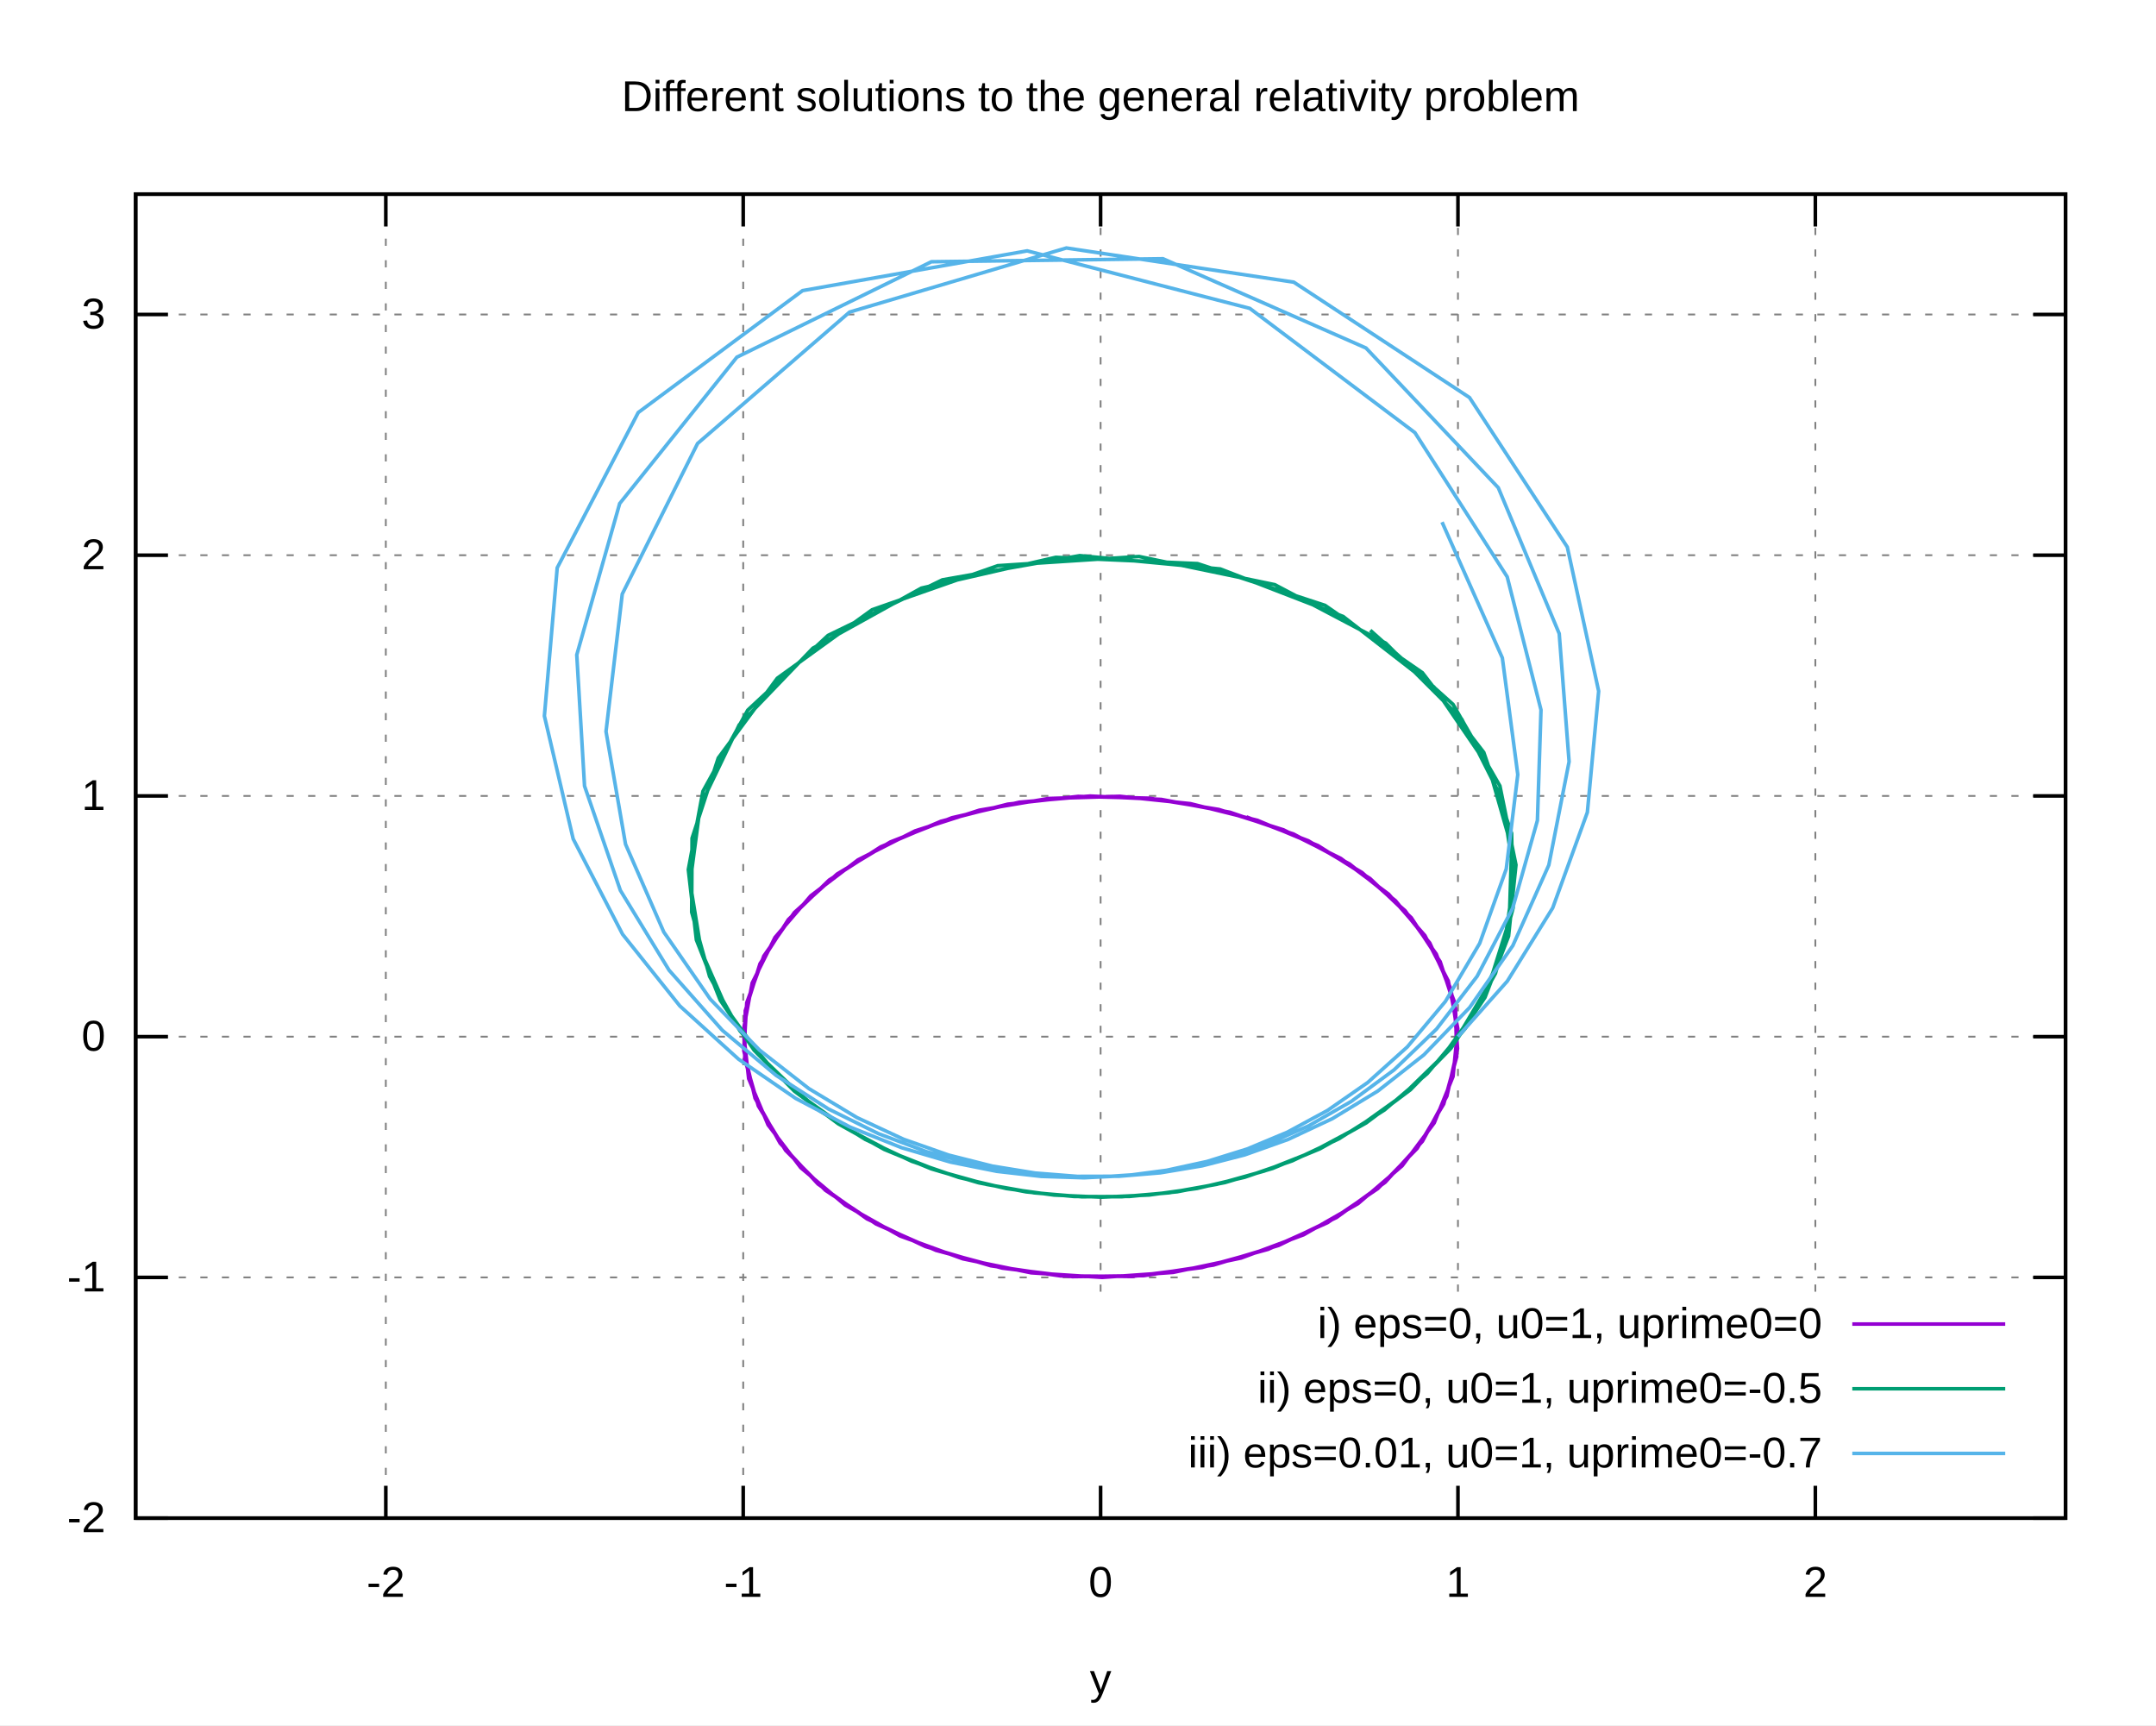
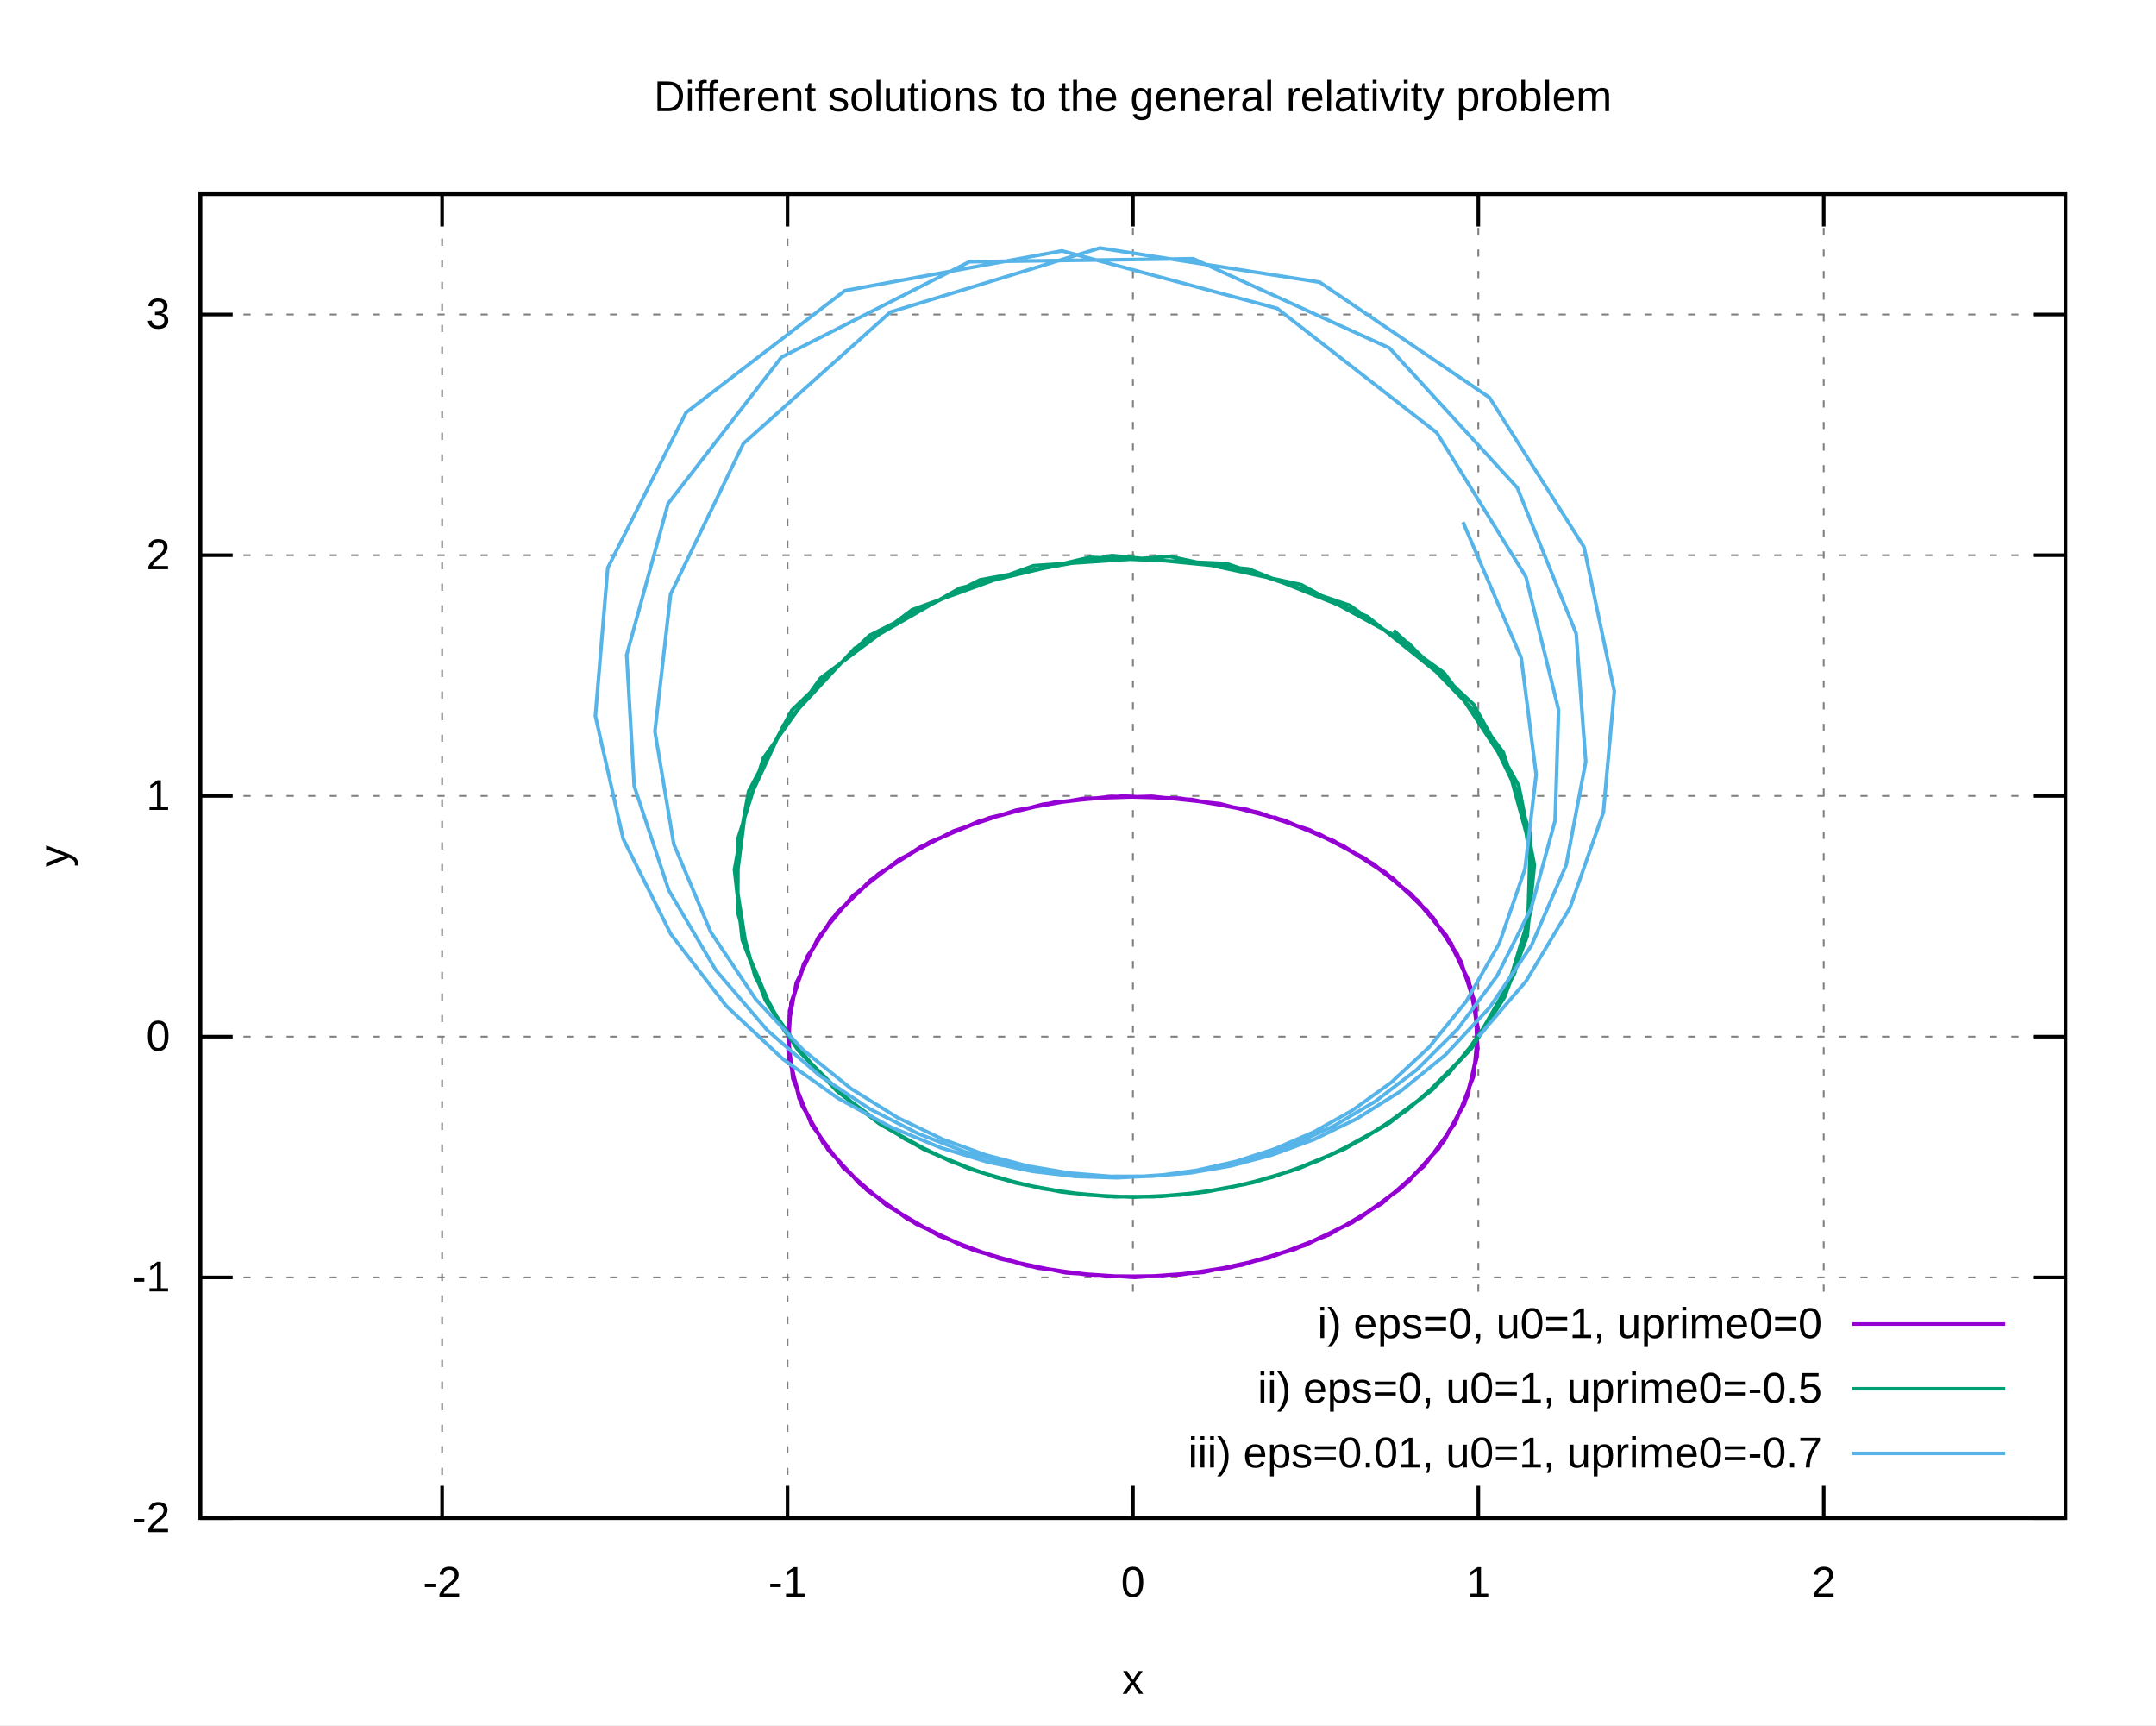
<svg xmlns="http://www.w3.org/2000/svg" xmlns:xlink="http://www.w3.org/1999/xlink" width="600" height="480" viewBox="0 0 600 480">
  <g id="gnuplot_canvas">
    <rect x="0" y="0" width="600" height="480" fill="#ffffff" />
    <defs>
      <circle id="gpDot" r="0.5" stroke-width="0.5" stroke="currentColor" />
      <path id="gpPt0" stroke-width="0.222" stroke="currentColor" d="M-1,0 h2 M0,-1 v2" />
      <path id="gpPt1" stroke-width="0.222" stroke="currentColor" d="M-1,-1 L1,1 M1,-1 L-1,1" />
      <path id="gpPt2" stroke-width="0.222" stroke="currentColor" d="M-1,0 L1,0 M0,-1 L0,1 M-1,-1 L1,1 M-1,1 L1,-1" />
      <rect id="gpPt3" stroke-width="0.222" stroke="currentColor" x="-1" y="-1" width="2" height="2" />
      <rect id="gpPt4" stroke-width="0.222" stroke="currentColor" fill="currentColor" x="-1" y="-1" width="2" height="2" />
      <circle id="gpPt5" stroke-width="0.222" stroke="currentColor" cx="0" cy="0" r="1" />
      <use xlink:href="#gpPt5" id="gpPt6" fill="currentColor" stroke="none" />
      <path id="gpPt7" stroke-width="0.222" stroke="currentColor" d="M0,-1.33 L-1.33,0.67 L1.33,0.67 z" />
      <use xlink:href="#gpPt7" id="gpPt8" fill="currentColor" stroke="none" />
      <use xlink:href="#gpPt7" id="gpPt9" stroke="currentColor" transform="rotate(180)" />
      <use xlink:href="#gpPt9" id="gpPt10" fill="currentColor" stroke="none" />
      <use xlink:href="#gpPt3" id="gpPt11" stroke="currentColor" transform="rotate(45)" />
      <use xlink:href="#gpPt11" id="gpPt12" fill="currentColor" stroke="none" />
      <path id="gpPt13" stroke-width="0.222" stroke="currentColor" d="M0,1.330 L1.265,0.411 L0.782,-1.067 L-0.782,-1.076 L-1.265,0.411 z" />
      <use xlink:href="#gpPt13" id="gpPt14" fill="currentColor" stroke="none" />
      <filter id="textbox" filterUnits="objectBoundingBox" x="0" y="0" height="1" width="1">
        <feFlood flood-color="#FFFFFF" flood-opacity="1" result="bgnd" />
        <feComposite in="SourceGraphic" in2="bgnd" operator="atop" />
      </filter>
      <filter id="greybox" filterUnits="objectBoundingBox" x="0" y="0" height="1" width="1">
        <feFlood flood-color="lightgrey" flood-opacity="1" result="grey" />
        <feComposite in="SourceGraphic" in2="grey" operator="atop" />
      </filter>
    </defs>
    <g fill="none" color="#FFFFFF" stroke="currentColor" stroke-width="1.00" stroke-linecap="butt" stroke-linejoin="miter">
</g>
    <g fill="none" color="black" stroke="currentColor" stroke-width="1.00" stroke-linecap="butt" stroke-linejoin="miter">
</g>
    <g fill="none" color="black" stroke="black" stroke-width="0.50" stroke-linecap="butt" stroke-linejoin="miter">
</g>
    <g fill="none" color="gray" stroke="currentColor" stroke-width="0.50" stroke-linecap="butt" stroke-linejoin="miter">
-       <path stroke="gray" stroke-dasharray="2,4" class="gridline" d="M37.75,422.40 L574.82,422.40  " />
-     </g>
-     <g fill="none" color="gray" stroke="gray" stroke-width="1.00" stroke-linecap="butt" stroke-linejoin="miter">
- </g>
-     <g fill="none" color="black" stroke="currentColor" stroke-width="1.00" stroke-linecap="butt" stroke-linejoin="miter">
-       <path stroke="black" d="M37.75,422.40 L46.75,422.40 M574.82,422.40 L565.82,422.40  " />
-       <g transform="translate(29.36,426.30)" stroke="none" fill="black" font-family="Arial" font-size="12.00" text-anchor="end">
+       <path stroke="gray" stroke-dasharray="2,4" class="gridline" d="M55.75,422.40 L574.82,422.40  " />
+     </g>
+     <g fill="none" color="gray" stroke="gray" stroke-width="1.00" stroke-linecap="butt" stroke-linejoin="miter">
+ </g>
+     <g fill="none" color="black" stroke="currentColor" stroke-width="1.00" stroke-linecap="butt" stroke-linejoin="miter">
+       <path stroke="black" d="M55.75,422.40 L64.75,422.40 M574.82,422.40 L565.82,422.40  " />
+       <g transform="translate(47.36,426.30)" stroke="none" fill="black" font-family="Arial" font-size="12.00" text-anchor="end">
        <text>
          <tspan font-family="Arial">-2</tspan>
        </text>
      </g>
    </g>
    <g fill="none" color="black" stroke="currentColor" stroke-width="1.00" stroke-linecap="butt" stroke-linejoin="miter">
</g>
    <g fill="none" color="black" stroke="black" stroke-width="0.50" stroke-linecap="butt" stroke-linejoin="miter">
</g>
    <g fill="none" color="gray" stroke="currentColor" stroke-width="0.50" stroke-linecap="butt" stroke-linejoin="miter">
-       <path stroke="gray" stroke-dasharray="2,4" class="gridline" d="M37.75,355.42 L574.82,355.42  " />
-     </g>
-     <g fill="none" color="gray" stroke="gray" stroke-width="1.00" stroke-linecap="butt" stroke-linejoin="miter">
- </g>
-     <g fill="none" color="black" stroke="currentColor" stroke-width="1.00" stroke-linecap="butt" stroke-linejoin="miter">
-       <path stroke="black" d="M37.75,355.42 L46.75,355.42 M574.82,355.42 L565.82,355.42  " />
-       <g transform="translate(29.36,359.32)" stroke="none" fill="black" font-family="Arial" font-size="12.00" text-anchor="end">
+       <path stroke="gray" stroke-dasharray="2,4" class="gridline" d="M55.75,355.42 L574.82,355.42  " />
+     </g>
+     <g fill="none" color="gray" stroke="gray" stroke-width="1.00" stroke-linecap="butt" stroke-linejoin="miter">
+ </g>
+     <g fill="none" color="black" stroke="currentColor" stroke-width="1.00" stroke-linecap="butt" stroke-linejoin="miter">
+       <path stroke="black" d="M55.75,355.42 L64.75,355.42 M574.82,355.42 L565.82,355.42  " />
+       <g transform="translate(47.36,359.32)" stroke="none" fill="black" font-family="Arial" font-size="12.00" text-anchor="end">
        <text>
          <tspan font-family="Arial">-1</tspan>
        </text>
      </g>
    </g>
    <g fill="none" color="black" stroke="currentColor" stroke-width="1.00" stroke-linecap="butt" stroke-linejoin="miter">
</g>
    <g fill="none" color="black" stroke="black" stroke-width="0.50" stroke-linecap="butt" stroke-linejoin="miter">
</g>
    <g fill="none" color="gray" stroke="currentColor" stroke-width="0.50" stroke-linecap="butt" stroke-linejoin="miter">
-       <path stroke="gray" stroke-dasharray="2,4" class="gridline" d="M37.75,288.44 L574.82,288.44  " />
-     </g>
-     <g fill="none" color="gray" stroke="gray" stroke-width="1.00" stroke-linecap="butt" stroke-linejoin="miter">
- </g>
-     <g fill="none" color="black" stroke="currentColor" stroke-width="1.00" stroke-linecap="butt" stroke-linejoin="miter">
-       <path stroke="black" d="M37.75,288.44 L46.75,288.44 M574.82,288.44 L565.82,288.44  " />
-       <g transform="translate(29.36,292.34)" stroke="none" fill="black" font-family="Arial" font-size="12.00" text-anchor="end">
+       <path stroke="gray" stroke-dasharray="2,4" class="gridline" d="M55.75,288.44 L574.82,288.44  " />
+     </g>
+     <g fill="none" color="gray" stroke="gray" stroke-width="1.00" stroke-linecap="butt" stroke-linejoin="miter">
+ </g>
+     <g fill="none" color="black" stroke="currentColor" stroke-width="1.00" stroke-linecap="butt" stroke-linejoin="miter">
+       <path stroke="black" d="M55.75,288.44 L64.75,288.44 M574.82,288.44 L565.82,288.44  " />
+       <g transform="translate(47.36,292.34)" stroke="none" fill="black" font-family="Arial" font-size="12.00" text-anchor="end">
        <text>
          <tspan font-family="Arial"> 0</tspan>
        </text>
      </g>
    </g>
    <g fill="none" color="black" stroke="currentColor" stroke-width="1.00" stroke-linecap="butt" stroke-linejoin="miter">
</g>
    <g fill="none" color="black" stroke="black" stroke-width="0.50" stroke-linecap="butt" stroke-linejoin="miter">
</g>
    <g fill="none" color="gray" stroke="currentColor" stroke-width="0.50" stroke-linecap="butt" stroke-linejoin="miter">
-       <path stroke="gray" stroke-dasharray="2,4" class="gridline" d="M37.75,221.46 L574.82,221.46  " />
-     </g>
-     <g fill="none" color="gray" stroke="gray" stroke-width="1.00" stroke-linecap="butt" stroke-linejoin="miter">
- </g>
-     <g fill="none" color="black" stroke="currentColor" stroke-width="1.00" stroke-linecap="butt" stroke-linejoin="miter">
-       <path stroke="black" d="M37.75,221.46 L46.75,221.46 M574.82,221.46 L565.82,221.46  " />
-       <g transform="translate(29.36,225.36)" stroke="none" fill="black" font-family="Arial" font-size="12.00" text-anchor="end">
+       <path stroke="gray" stroke-dasharray="2,4" class="gridline" d="M55.75,221.46 L574.82,221.46  " />
+     </g>
+     <g fill="none" color="gray" stroke="gray" stroke-width="1.00" stroke-linecap="butt" stroke-linejoin="miter">
+ </g>
+     <g fill="none" color="black" stroke="currentColor" stroke-width="1.00" stroke-linecap="butt" stroke-linejoin="miter">
+       <path stroke="black" d="M55.75,221.46 L64.75,221.46 M574.82,221.46 L565.82,221.46  " />
+       <g transform="translate(47.36,225.36)" stroke="none" fill="black" font-family="Arial" font-size="12.00" text-anchor="end">
        <text>
          <tspan font-family="Arial"> 1</tspan>
        </text>
      </g>
    </g>
    <g fill="none" color="black" stroke="currentColor" stroke-width="1.00" stroke-linecap="butt" stroke-linejoin="miter">
</g>
    <g fill="none" color="black" stroke="black" stroke-width="0.50" stroke-linecap="butt" stroke-linejoin="miter">
</g>
    <g fill="none" color="gray" stroke="currentColor" stroke-width="0.50" stroke-linecap="butt" stroke-linejoin="miter">
-       <path stroke="gray" stroke-dasharray="2,4" class="gridline" d="M37.75,154.48 L574.82,154.48  " />
-     </g>
-     <g fill="none" color="gray" stroke="gray" stroke-width="1.00" stroke-linecap="butt" stroke-linejoin="miter">
- </g>
-     <g fill="none" color="black" stroke="currentColor" stroke-width="1.00" stroke-linecap="butt" stroke-linejoin="miter">
-       <path stroke="black" d="M37.75,154.48 L46.75,154.48 M574.82,154.48 L565.82,154.48  " />
-       <g transform="translate(29.36,158.38)" stroke="none" fill="black" font-family="Arial" font-size="12.00" text-anchor="end">
+       <path stroke="gray" stroke-dasharray="2,4" class="gridline" d="M55.75,154.48 L574.82,154.48  " />
+     </g>
+     <g fill="none" color="gray" stroke="gray" stroke-width="1.00" stroke-linecap="butt" stroke-linejoin="miter">
+ </g>
+     <g fill="none" color="black" stroke="currentColor" stroke-width="1.00" stroke-linecap="butt" stroke-linejoin="miter">
+       <path stroke="black" d="M55.75,154.48 L64.75,154.48 M574.82,154.48 L565.82,154.48  " />
+       <g transform="translate(47.36,158.38)" stroke="none" fill="black" font-family="Arial" font-size="12.00" text-anchor="end">
        <text>
          <tspan font-family="Arial"> 2</tspan>
        </text>
      </g>
    </g>
    <g fill="none" color="black" stroke="currentColor" stroke-width="1.00" stroke-linecap="butt" stroke-linejoin="miter">
</g>
    <g fill="none" color="black" stroke="black" stroke-width="0.50" stroke-linecap="butt" stroke-linejoin="miter">
</g>
    <g fill="none" color="gray" stroke="currentColor" stroke-width="0.50" stroke-linecap="butt" stroke-linejoin="miter">
-       <path stroke="gray" stroke-dasharray="2,4" class="gridline" d="M37.75,87.50 L574.82,87.50  " />
-     </g>
-     <g fill="none" color="gray" stroke="gray" stroke-width="1.00" stroke-linecap="butt" stroke-linejoin="miter">
- </g>
-     <g fill="none" color="black" stroke="currentColor" stroke-width="1.00" stroke-linecap="butt" stroke-linejoin="miter">
-       <path stroke="black" d="M37.75,87.50 L46.75,87.50 M574.82,87.50 L565.82,87.50  " />
-       <g transform="translate(29.36,91.40)" stroke="none" fill="black" font-family="Arial" font-size="12.00" text-anchor="end">
+       <path stroke="gray" stroke-dasharray="2,4" class="gridline" d="M55.75,87.50 L574.82,87.50  " />
+     </g>
+     <g fill="none" color="gray" stroke="gray" stroke-width="1.00" stroke-linecap="butt" stroke-linejoin="miter">
+ </g>
+     <g fill="none" color="black" stroke="currentColor" stroke-width="1.00" stroke-linecap="butt" stroke-linejoin="miter">
+       <path stroke="black" d="M55.75,87.50 L64.75,87.50 M574.82,87.50 L565.82,87.50  " />
+       <g transform="translate(47.36,91.40)" stroke="none" fill="black" font-family="Arial" font-size="12.00" text-anchor="end">
        <text>
          <tspan font-family="Arial"> 3</tspan>
        </text>
      </g>
    </g>
    <g fill="none" color="black" stroke="currentColor" stroke-width="1.00" stroke-linecap="butt" stroke-linejoin="miter">
</g>
    <g fill="none" color="black" stroke="black" stroke-width="0.50" stroke-linecap="butt" stroke-linejoin="miter">
</g>
    <g fill="none" color="gray" stroke="currentColor" stroke-width="0.50" stroke-linecap="butt" stroke-linejoin="miter">
-       <path stroke="gray" stroke-dasharray="2,4" class="gridline" d="M107.37,422.40 L107.37,54.01  " />
-     </g>
-     <g fill="none" color="gray" stroke="gray" stroke-width="1.00" stroke-linecap="butt" stroke-linejoin="miter">
- </g>
-     <g fill="none" color="black" stroke="currentColor" stroke-width="1.00" stroke-linecap="butt" stroke-linejoin="miter">
-       <path stroke="black" d="M107.37,422.40 L107.37,413.40 M107.37,54.01 L107.37,63.01  " />
-       <g transform="translate(107.37,444.30)" stroke="none" fill="black" font-family="Arial" font-size="12.00" text-anchor="middle">
+       <path stroke="gray" stroke-dasharray="2,4" class="gridline" d="M123.04,422.40 L123.04,54.01  " />
+     </g>
+     <g fill="none" color="gray" stroke="gray" stroke-width="1.00" stroke-linecap="butt" stroke-linejoin="miter">
+ </g>
+     <g fill="none" color="black" stroke="currentColor" stroke-width="1.00" stroke-linecap="butt" stroke-linejoin="miter">
+       <path stroke="black" d="M123.04,422.40 L123.04,413.40 M123.04,54.01 L123.04,63.01  " />
+       <g transform="translate(123.04,444.30)" stroke="none" fill="black" font-family="Arial" font-size="12.00" text-anchor="middle">
        <text>
          <tspan font-family="Arial">-2</tspan>
        </text>
      </g>
    </g>
    <g fill="none" color="black" stroke="currentColor" stroke-width="1.00" stroke-linecap="butt" stroke-linejoin="miter">
</g>
    <g fill="none" color="black" stroke="black" stroke-width="0.50" stroke-linecap="butt" stroke-linejoin="miter">
</g>
    <g fill="none" color="gray" stroke="currentColor" stroke-width="0.50" stroke-linecap="butt" stroke-linejoin="miter">
-       <path stroke="gray" stroke-dasharray="2,4" class="gridline" d="M206.83,422.40 L206.83,54.01  " />
-     </g>
-     <g fill="none" color="gray" stroke="gray" stroke-width="1.00" stroke-linecap="butt" stroke-linejoin="miter">
- </g>
-     <g fill="none" color="black" stroke="currentColor" stroke-width="1.00" stroke-linecap="butt" stroke-linejoin="miter">
-       <path stroke="black" d="M206.83,422.40 L206.83,413.40 M206.83,54.01 L206.83,63.01  " />
-       <g transform="translate(206.83,444.30)" stroke="none" fill="black" font-family="Arial" font-size="12.00" text-anchor="middle">
+       <path stroke="gray" stroke-dasharray="2,4" class="gridline" d="M219.16,422.40 L219.16,54.01  " />
+     </g>
+     <g fill="none" color="gray" stroke="gray" stroke-width="1.00" stroke-linecap="butt" stroke-linejoin="miter">
+ </g>
+     <g fill="none" color="black" stroke="currentColor" stroke-width="1.00" stroke-linecap="butt" stroke-linejoin="miter">
+       <path stroke="black" d="M219.16,422.40 L219.16,413.40 M219.16,54.01 L219.16,63.01  " />
+       <g transform="translate(219.16,444.30)" stroke="none" fill="black" font-family="Arial" font-size="12.00" text-anchor="middle">
        <text>
          <tspan font-family="Arial">-1</tspan>
        </text>
      </g>
    </g>
    <g fill="none" color="black" stroke="currentColor" stroke-width="1.00" stroke-linecap="butt" stroke-linejoin="miter">
</g>
    <g fill="none" color="black" stroke="black" stroke-width="0.50" stroke-linecap="butt" stroke-linejoin="miter">
</g>
    <g fill="none" color="gray" stroke="currentColor" stroke-width="0.50" stroke-linecap="butt" stroke-linejoin="miter">
-       <path stroke="gray" stroke-dasharray="2,4" class="gridline" d="M306.29,422.40 L306.29,413.40 M306.29,359.40 L306.29,54.01  " />
-     </g>
-     <g fill="none" color="gray" stroke="gray" stroke-width="1.00" stroke-linecap="butt" stroke-linejoin="miter">
- </g>
-     <g fill="none" color="black" stroke="currentColor" stroke-width="1.00" stroke-linecap="butt" stroke-linejoin="miter">
-       <path stroke="black" d="M306.29,422.40 L306.29,413.40 M306.29,54.01 L306.29,63.01  " />
-       <g transform="translate(306.29,444.30)" stroke="none" fill="black" font-family="Arial" font-size="12.00" text-anchor="middle">
+       <path stroke="gray" stroke-dasharray="2,4" class="gridline" d="M315.29,422.40 L315.29,413.40 M315.29,359.40 L315.29,54.01  " />
+     </g>
+     <g fill="none" color="gray" stroke="gray" stroke-width="1.00" stroke-linecap="butt" stroke-linejoin="miter">
+ </g>
+     <g fill="none" color="black" stroke="currentColor" stroke-width="1.00" stroke-linecap="butt" stroke-linejoin="miter">
+       <path stroke="black" d="M315.29,422.40 L315.29,413.40 M315.29,54.01 L315.29,63.01  " />
+       <g transform="translate(315.29,444.30)" stroke="none" fill="black" font-family="Arial" font-size="12.00" text-anchor="middle">
        <text>
          <tspan font-family="Arial"> 0</tspan>
        </text>
      </g>
    </g>
    <g fill="none" color="black" stroke="currentColor" stroke-width="1.00" stroke-linecap="butt" stroke-linejoin="miter">
</g>
    <g fill="none" color="black" stroke="black" stroke-width="0.50" stroke-linecap="butt" stroke-linejoin="miter">
</g>
    <g fill="none" color="gray" stroke="currentColor" stroke-width="0.50" stroke-linecap="butt" stroke-linejoin="miter">
-       <path stroke="gray" stroke-dasharray="2,4" class="gridline" d="M405.74,422.40 L405.74,413.40 M405.74,359.40 L405.74,54.01  " />
-     </g>
-     <g fill="none" color="gray" stroke="gray" stroke-width="1.00" stroke-linecap="butt" stroke-linejoin="miter">
- </g>
-     <g fill="none" color="black" stroke="currentColor" stroke-width="1.00" stroke-linecap="butt" stroke-linejoin="miter">
-       <path stroke="black" d="M405.74,422.40 L405.74,413.40 M405.74,54.01 L405.74,63.01  " />
-       <g transform="translate(405.74,444.30)" stroke="none" fill="black" font-family="Arial" font-size="12.00" text-anchor="middle">
+       <path stroke="gray" stroke-dasharray="2,4" class="gridline" d="M411.41,422.40 L411.41,413.40 M411.41,359.40 L411.41,54.01  " />
+     </g>
+     <g fill="none" color="gray" stroke="gray" stroke-width="1.00" stroke-linecap="butt" stroke-linejoin="miter">
+ </g>
+     <g fill="none" color="black" stroke="currentColor" stroke-width="1.00" stroke-linecap="butt" stroke-linejoin="miter">
+       <path stroke="black" d="M411.41,422.40 L411.41,413.40 M411.41,54.01 L411.41,63.01  " />
+       <g transform="translate(411.41,444.30)" stroke="none" fill="black" font-family="Arial" font-size="12.00" text-anchor="middle">
        <text>
          <tspan font-family="Arial"> 1</tspan>
        </text>
      </g>
    </g>
    <g fill="none" color="black" stroke="currentColor" stroke-width="1.00" stroke-linecap="butt" stroke-linejoin="miter">
</g>
    <g fill="none" color="black" stroke="black" stroke-width="0.50" stroke-linecap="butt" stroke-linejoin="miter">
</g>
    <g fill="none" color="gray" stroke="currentColor" stroke-width="0.50" stroke-linecap="butt" stroke-linejoin="miter">
-       <path stroke="gray" stroke-dasharray="2,4" class="gridline" d="M505.20,422.40 L505.20,413.40 M505.20,359.40 L505.20,54.01  " />
-     </g>
-     <g fill="none" color="gray" stroke="gray" stroke-width="1.00" stroke-linecap="butt" stroke-linejoin="miter">
- </g>
-     <g fill="none" color="black" stroke="currentColor" stroke-width="1.00" stroke-linecap="butt" stroke-linejoin="miter">
-       <path stroke="black" d="M505.20,422.40 L505.20,413.40 M505.20,54.01 L505.20,63.01  " />
-       <g transform="translate(505.20,444.30)" stroke="none" fill="black" font-family="Arial" font-size="12.00" text-anchor="middle">
+       <path stroke="gray" stroke-dasharray="2,4" class="gridline" d="M507.53,422.40 L507.53,413.40 M507.53,359.40 L507.53,54.01  " />
+     </g>
+     <g fill="none" color="gray" stroke="gray" stroke-width="1.00" stroke-linecap="butt" stroke-linejoin="miter">
+ </g>
+     <g fill="none" color="black" stroke="currentColor" stroke-width="1.00" stroke-linecap="butt" stroke-linejoin="miter">
+       <path stroke="black" d="M507.53,422.40 L507.53,413.40 M507.53,54.01 L507.53,63.01  " />
+       <g transform="translate(507.53,444.30)" stroke="none" fill="black" font-family="Arial" font-size="12.00" text-anchor="middle">
        <text>
          <tspan font-family="Arial"> 2</tspan>
        </text>
      </g>
    </g>
    <g fill="none" color="black" stroke="currentColor" stroke-width="1.00" stroke-linecap="butt" stroke-linejoin="miter">
</g>
    <g fill="none" color="black" stroke="currentColor" stroke-width="1.00" stroke-linecap="butt" stroke-linejoin="miter">
-       <path stroke="black" d="M37.75,54.01 L37.75,422.40 L574.82,422.40 L574.82,54.01 L37.75,54.01 Z  " />
-     </g>
-     <g fill="none" color="black" stroke="currentColor" stroke-width="1.00" stroke-linecap="butt" stroke-linejoin="miter">
-       <g transform="translate(306.28,471.30)" stroke="none" fill="black" font-family="Arial" font-size="12.00" text-anchor="middle">
+       <path stroke="black" d="M55.75,54.01 L55.75,422.40 L574.82,422.40 L574.82,54.01 L55.75,54.01 Z  " />
+     </g>
+     <g fill="none" color="black" stroke="currentColor" stroke-width="1.00" stroke-linecap="butt" stroke-linejoin="miter">
+       <g transform="translate(19.18,238.21) rotate(270)" stroke="none" fill="black" font-family="Arial" font-size="12.00" text-anchor="middle">
        <text>
          <tspan font-family="Arial">y</tspan>
+         </text>
+       </g>
+     </g>
+     <g fill="none" color="black" stroke="currentColor" stroke-width="1.00" stroke-linecap="butt" stroke-linejoin="miter">
+       <g transform="translate(315.28,471.30)" stroke="none" fill="black" font-family="Arial" font-size="12.00" text-anchor="middle">
+         <text>
+           <tspan font-family="Arial">x</tspan>
        </text>
      </g>
    </g>
    <g fill="none" color="black" stroke="currentColor" stroke-width="1.00" stroke-linecap="butt" stroke-linejoin="miter">
</g>
    <g id="gnuplot_plot_1">
      <g fill="none" color="black" stroke="currentColor" stroke-width="1.00" stroke-linecap="butt" stroke-linejoin="miter">
        <g transform="translate(507.09,372.30)" stroke="none" fill="black" font-family="Arial" font-size="12.00" text-anchor="end">
          <text>
            <tspan font-family="Arial">i) eps=0, u0=1, uprime0=0</tspan>
          </text>
        </g>
      </g>
      <g fill="none" color="black" stroke="currentColor" stroke-width="1.00" stroke-linecap="butt" stroke-linejoin="miter">
-         <path stroke="rgb(148,   0, 211)" d="M515.48,368.40 L558.04,368.40 M405.74,288.44 L403.76,275.13 L397.89,262.36 L388.37,250.62 L375.58,240.39 L360.02,232.08   L342.32,226.01 L323.19,222.43 L303.38,221.49 L283.69,223.21 L264.90,227.54 L247.75,234.29 L232.95,243.20 L221.06,253.91   L212.57,266.00 L207.82,278.99 L207.00,292.35 L210.13,305.56 L217.10,318.08 L227.62,329.42 L241.28,339.13 L257.52,346.82   L275.72,352.18 L295.13,355.00 L314.99,355.16 L334.50,352.67 L352.88,347.61 L369.41,340.20 L383.42,330.72 L394.36,319.56   L401.78,307.16 L405.40,294.01 L405.06,280.63 L400.79,267.57 L392.75,255.34 L381.27,244.44 L366.79,235.28 L349.90,228.24   L331.27,223.61 L311.65,221.56 L291.81,222.17 L272.55,225.43 L254.64,231.20 L238.78,239.25 L225.62,249.26 L215.67,260.84   L209.33,273.51 L206.86,286.78 L208.35,300.12 L213.75,312.99 L222.83,324.88 L235.25,335.32 L250.49,343.89 L267.96,350.25   L286.96,354.14 L306.73,355.42 L326.48,354.03 L345.42,350.02 L362.81,343.55 L377.94,334.89 L390.21,324.38 L399.14,312.43   L404.37,299.53 L405.69,286.19 L403.04,272.93 L396.54,260.30 L386.44,248.78 L373.14,238.85 L357.18,230.89 L339.19,225.23   L319.88,222.09 L300.04,221.59 L280.44,223.76 L261.88,228.51 L245.08,235.64 L230.73,244.88 L219.39,255.86 L211.51,268.14   L207.41,281.22 L207.25,294.60 L211.04,307.72 L218.63,320.08 L229.71,331.18 L243.84,340.57 L260.47,347.89 L278.92,352.83   L298.46,355.21 L318.31,354.93 L337.69,351.99 L355.81,346.53 L371.96,338.74 L385.49,328.95 L395.86,317.55 L402.66,304.98   L405.62,291.76 L404.62,278.40 L399.70,265.44 L391.05,253.41 L379.03,242.76 L364.10,233.94 L346.87,227.29  " />
+         <path stroke="rgb(148,   0, 211)" d="M515.48,368.40 L558.04,368.40 M411.41,288.44 L409.49,275.13 L403.82,262.36 L394.62,250.62 L382.26,240.39 L367.22,232.08   L350.12,226.01 L331.62,222.43 L312.48,221.49 L293.45,223.21 L275.28,227.54 L258.72,234.29 L244.40,243.20 L232.92,253.91   L224.71,266.00 L220.12,278.99 L219.32,292.35 L222.35,305.56 L229.08,318.08 L239.25,329.42 L252.45,339.13 L268.16,346.82   L285.74,352.18 L304.50,355.00 L323.70,355.16 L342.55,352.67 L360.32,347.61 L376.29,340.20 L389.84,330.72 L400.40,319.56   L407.58,307.16 L411.08,294.01 L410.75,280.63 L406.63,267.57 L398.86,255.34 L387.75,244.44 L373.76,235.28 L357.44,228.24   L339.44,223.61 L320.47,221.56 L301.30,222.17 L282.68,225.43 L265.37,231.20 L250.04,239.25 L237.32,249.26 L227.70,260.84   L221.58,273.51 L219.19,286.78 L220.63,300.12 L225.85,312.99 L234.63,324.88 L246.63,335.32 L261.36,343.89 L278.24,350.25   L296.61,354.14 L315.71,355.42 L334.80,354.03 L353.11,350.02 L369.91,343.55 L384.54,334.89 L396.40,324.38 L405.03,312.43   L410.08,299.53 L411.35,286.19 L408.80,272.93 L402.51,260.30 L392.75,248.78 L379.90,238.85 L364.47,230.89 L347.08,225.23   L328.43,222.09 L309.25,221.59 L290.31,223.76 L272.37,228.51 L256.13,235.64 L242.26,244.88 L231.30,255.86 L223.68,268.14   L219.72,281.22 L219.57,294.60 L223.23,307.72 L230.56,320.08 L241.27,331.18 L254.94,340.57 L271.00,347.89 L288.84,352.83   L307.72,355.21 L326.91,354.93 L345.64,351.99 L363.15,346.53 L378.76,338.74 L391.83,328.95 L401.86,317.55 L408.43,304.98   L411.29,291.76 L410.32,278.40 L405.57,265.44 L397.21,253.41 L385.59,242.76 L371.16,233.94 L354.51,227.29  " />
      </g>
    </g>
    <g id="gnuplot_plot_2">
      <g fill="none" color="black" stroke="currentColor" stroke-width="1.00" stroke-linecap="butt" stroke-linejoin="miter">
        <g transform="translate(507.09,390.30)" stroke="none" fill="black" font-family="Arial" font-size="12.00" text-anchor="end">
          <text>
            <tspan font-family="Arial">ii) eps=0, u0=1, uprime0=-0.5</tspan>
          </text>
        </g>
      </g>
      <g fill="none" color="black" stroke="currentColor" stroke-width="1.00" stroke-linecap="butt" stroke-linejoin="miter">
-         <path stroke="rgb(  0, 158, 115)" d="M515.48,386.40 L558.04,386.40 M405.74,288.44 L414.51,273.67 L420.04,256.05 L420.68,235.74 L414.33,213.52 L399.05,191.14   L373.78,171.52 L339.61,158.31 L300.48,154.60 L262.26,161.34 L230.42,176.81 L208.09,197.59 L195.62,220.17 L191.56,241.96   L193.80,261.51 L200.43,278.28 L209.88,292.24 L221.08,303.61 L233.30,312.69 L246.08,319.81 L259.14,325.20 L272.34,329.09   L285.58,331.62 L298.83,332.90 L312.09,332.98 L325.36,331.87 L338.63,329.51 L351.86,325.81 L364.98,320.61 L377.85,313.73   L390.21,304.89 L401.62,293.79 L411.39,280.13 L418.48,263.67 L421.39,244.38 L418.22,222.75 L406.81,200.12 L385.63,178.94   L354.76,162.68 L317.00,154.84 L277.67,157.40 L242.70,169.66 L216.31,188.72 L199.89,210.91 L192.60,233.23 L192.49,253.78   L197.48,271.69 L205.88,286.76 L216.42,299.15 L228.25,309.14 L240.80,317.03 L253.74,323.11 L266.87,327.61 L280.08,330.70   L293.32,332.51 L306.58,333.10 L319.85,332.49 L333.12,330.67 L346.39,327.55 L359.59,323.00 L372.62,316.85 L385.27,308.85   L397.18,298.72 L407.78,286.14 L416.18,270.83 L421.08,252.65 L420.67,231.85 L412.92,209.34 L395.84,187.17 L368.75,168.44   L333.26,156.82 L293.83,155.07 L256.42,163.64 L226.21,180.36 L205.72,201.68 L194.88,224.22 L192.05,245.61 L195.15,264.63   L202.28,280.85 L212.02,294.30 L223.35,305.23 L235.62,313.95 L248.39,320.75 L261.43,325.89 L274.60,329.55 L287.82,331.89   L301.06,332.99 L314.33,332.89 L327.61,331.59 L340.89,329.03 L354.15,325.10 L367.30,319.65 L380.18,312.45 L392.49,303.24   L403.77,291.70 L413.26,277.52 L419.82,260.49 L421.88,240.66 L417.41,218.66 L404.37,195.98 L381.33,175.37  " />
+         <path stroke="rgb(  0, 158, 115)" d="M515.48,386.40 L558.04,386.40 M411.41,288.44 L419.89,273.67 L425.23,256.05 L425.84,235.74 L419.71,213.52 L404.95,191.14   L380.52,171.52 L347.49,158.31 L309.67,154.60 L272.73,161.34 L241.97,176.81 L220.38,197.59 L208.33,220.17 L204.40,241.96   L206.57,261.51 L212.98,278.28 L222.11,292.24 L232.94,303.61 L244.75,312.69 L257.10,319.81 L269.72,325.20 L282.47,329.09   L295.27,331.62 L308.08,332.90 L320.90,332.98 L333.72,331.87 L346.54,329.51 L359.33,325.81 L372.01,320.61 L384.45,313.73   L396.39,304.89 L407.42,293.79 L416.87,280.13 L423.72,263.67 L426.53,244.38 L423.47,222.75 L412.44,200.12 L391.97,178.94   L362.14,162.68 L325.64,154.84 L287.63,157.40 L253.83,169.66 L228.32,188.72 L212.46,210.91 L205.41,233.23 L205.30,253.78   L210.13,271.69 L218.25,286.76 L228.44,299.15 L239.86,309.14 L252.00,317.03 L264.50,323.11 L277.19,327.61 L289.96,330.70   L302.76,332.51 L315.57,333.10 L328.39,332.49 L341.22,330.67 L354.04,327.55 L366.80,323.00 L379.40,316.85 L391.62,308.85   L403.14,298.72 L413.38,286.14 L421.50,270.83 L426.23,252.65 L425.84,231.85 L418.35,209.34 L401.84,187.17 L375.65,168.44   L341.36,156.82 L303.24,155.07 L267.10,163.64 L237.89,180.36 L218.09,201.68 L207.61,224.22 L204.87,245.61 L207.87,264.63   L214.77,280.85 L224.18,294.30 L235.13,305.23 L246.98,313.95 L259.33,320.75 L271.94,325.89 L284.66,329.55 L297.44,331.89   L310.24,332.99 L323.06,332.89 L335.89,331.59 L348.73,329.03 L361.55,325.10 L374.26,319.65 L386.70,312.45 L398.60,303.24   L409.50,291.70 L418.67,277.52 L425.01,260.49 L427.01,240.66 L422.69,218.66 L410.08,195.98 L387.82,175.37  " />
      </g>
    </g>
    <g id="gnuplot_plot_3">
      <g fill="none" color="black" stroke="currentColor" stroke-width="1.00" stroke-linecap="butt" stroke-linejoin="miter">
        <g transform="translate(507.09,408.30)" stroke="none" fill="black" font-family="Arial" font-size="12.00" text-anchor="end">
          <text>
            <tspan font-family="Arial">iii) eps=0.01, u0=1, uprime0=-0.7</tspan>
          </text>
        </g>
      </g>
      <g fill="none" color="black" stroke="currentColor" stroke-width="1.00" stroke-linecap="butt" stroke-linejoin="miter">
-         <path stroke="rgb( 86, 180, 233)" d="M515.48,404.40 L558.04,404.40 M405.74,288.44 L419.48,272.99 L432.11,252.61 L441.75,226.03 L444.90,192.32 L436.17,152.21   L408.95,110.61 L360.05,78.51 L296.77,69.00 L236.44,86.83 L194.13,123.40 L173.17,165.28 L168.65,203.53 L174.08,234.88   L184.73,259.33 L197.67,278.01 L211.38,292.18 L225.10,302.89 L238.51,310.96 L251.48,316.99 L264.03,321.39 L276.20,324.46   L288.09,326.39 L299.77,327.31 L311.35,327.28 L322.92,326.32 L334.58,324.37 L346.40,321.33 L358.46,317.04 L370.81,311.24   L383.45,303.56 L396.27,293.49 L409.00,280.32 L421.01,263.11 L431.03,240.69 L436.67,211.92 L433.92,176.30 L416.96,135.70   L380.14,96.83 L323.65,71.99 L259.20,72.83 L205.07,99.38 L172.45,140.11 L160.51,182.21 L162.67,218.69 L172.64,247.73   L186.20,269.95 L201.03,286.68 L215.98,299.21 L230.52,308.54 L244.47,315.43 L257.81,320.43 L270.59,323.91 L282.91,326.14   L294.86,327.29 L306.54,327.46 L318.06,326.69 L329.51,324.98 L340.97,322.26 L352.52,318.41 L364.21,313.24 L376.04,306.46   L387.96,297.68 L399.78,286.32 L411.07,271.65 L420.97,252.68 L427.85,228.29 L428.85,197.53 L419.44,160.49 L393.76,120.38   L347.82,85.81 L285.86,69.80 L223.35,80.86 L177.62,114.78 L155.07,157.99 L151.50,199.21 L159.51,233.41 L173.25,259.94   L189.19,279.89 L205.53,294.70 L221.44,305.62 L236.59,313.60 L250.93,319.34 L264.50,323.33 L277.40,325.91 L289.76,327.32   L301.68,327.70 L313.28,327.12 L324.66,325.62 L335.90,323.17 L347.08,319.69 L358.25,315.02 L369.45,308.96 L380.62,301.20   L391.65,291.29 L402.24,278.64 L411.79,262.47 L419.18,241.78 L422.39,215.53 L418.09,183.05 L401.31,145.27  " />
+         <path stroke="rgb( 86, 180, 233)" d="M515.48,404.40 L558.04,404.40 M411.41,288.44 L424.69,272.99 L436.89,252.61 L446.21,226.03 L449.25,192.32 L440.82,152.21   L414.51,110.61 L367.25,78.51 L306.09,69.00 L247.78,86.83 L206.89,123.40 L186.63,165.28 L182.26,203.53 L187.51,234.88   L197.80,259.33 L210.31,278.01 L223.56,292.18 L236.82,302.89 L249.78,310.96 L262.32,316.99 L274.44,321.39 L286.21,324.46   L297.70,326.39 L308.99,327.31 L320.18,327.28 L331.37,326.32 L342.63,324.37 L354.05,321.33 L365.71,317.04 L377.64,311.24   L389.86,303.56 L402.26,293.49 L414.56,280.32 L426.17,263.11 L435.85,240.69 L441.30,211.92 L438.64,176.30 L422.25,135.70   L386.67,96.83 L332.07,71.99 L269.78,72.83 L217.47,99.38 L185.93,140.11 L174.40,182.21 L176.49,218.69 L186.12,247.73   L199.22,269.95 L213.56,286.68 L228.00,299.21 L242.06,308.54 L255.54,315.43 L268.44,320.43 L280.79,323.91 L292.69,326.14   L304.24,327.29 L315.53,327.46 L326.67,326.69 L337.73,324.98 L348.81,322.26 L359.97,318.41 L371.27,313.24 L382.70,306.46   L394.22,297.68 L405.64,286.32 L416.56,271.65 L426.12,252.68 L432.78,228.29 L433.74,197.53 L424.65,160.49 L399.83,120.38   L355.42,85.81 L295.54,69.80 L235.13,80.86 L190.93,114.78 L169.13,157.99 L165.69,199.21 L173.43,233.41 L186.71,259.94   L202.11,279.89 L217.91,294.70 L233.28,305.62 L247.93,313.60 L261.78,319.34 L274.90,323.33 L287.37,325.91 L299.32,327.32   L310.84,327.70 L322.05,327.12 L333.04,325.62 L343.91,323.17 L354.71,319.69 L365.51,315.02 L376.33,308.96 L387.13,301.20   L397.79,291.29 L408.02,278.64 L417.25,262.47 L424.39,241.78 L427.50,215.53 L423.35,183.05 L407.13,145.27  " />
      </g>
    </g>
    <g fill="none" color="#FFFFFF" stroke="rgb( 86, 180, 233)" stroke-width="2.00" stroke-linecap="butt" stroke-linejoin="miter">
</g>
    <g fill="none" color="black" stroke="currentColor" stroke-width="2.00" stroke-linecap="butt" stroke-linejoin="miter">
</g>
    <g fill="none" color="black" stroke="black" stroke-width="1.00" stroke-linecap="butt" stroke-linejoin="miter">
</g>
    <g fill="none" color="black" stroke="currentColor" stroke-width="1.00" stroke-linecap="butt" stroke-linejoin="miter">
-       <path stroke="black" d="M37.75,54.01 L37.75,422.40 L574.82,422.40 L574.82,54.01 L37.75,54.01 Z  " />
-     </g>
-     <g fill="none" color="black" stroke="currentColor" stroke-width="1.00" stroke-linecap="butt" stroke-linejoin="miter">
-       <g transform="translate(306.28,30.91)" stroke="none" fill="black" font-family="Arial" font-size="12.00" text-anchor="middle">
+       <path stroke="black" d="M55.75,54.01 L55.75,422.40 L574.82,422.40 L574.82,54.01 L55.75,54.01 Z  " />
+     </g>
+     <g fill="none" color="black" stroke="currentColor" stroke-width="1.00" stroke-linecap="butt" stroke-linejoin="miter">
+       <g transform="translate(315.28,30.91)" stroke="none" fill="black" font-family="Arial" font-size="12.00" text-anchor="middle">
        <text>
          <tspan font-family="Arial">Different solutions to the general relativity problem</tspan>
        </text>
      </g>
    </g>
    <g fill="none" color="black" stroke="currentColor" stroke-width="1.00" stroke-linecap="butt" stroke-linejoin="miter">
</g>
  </g>
</svg>
